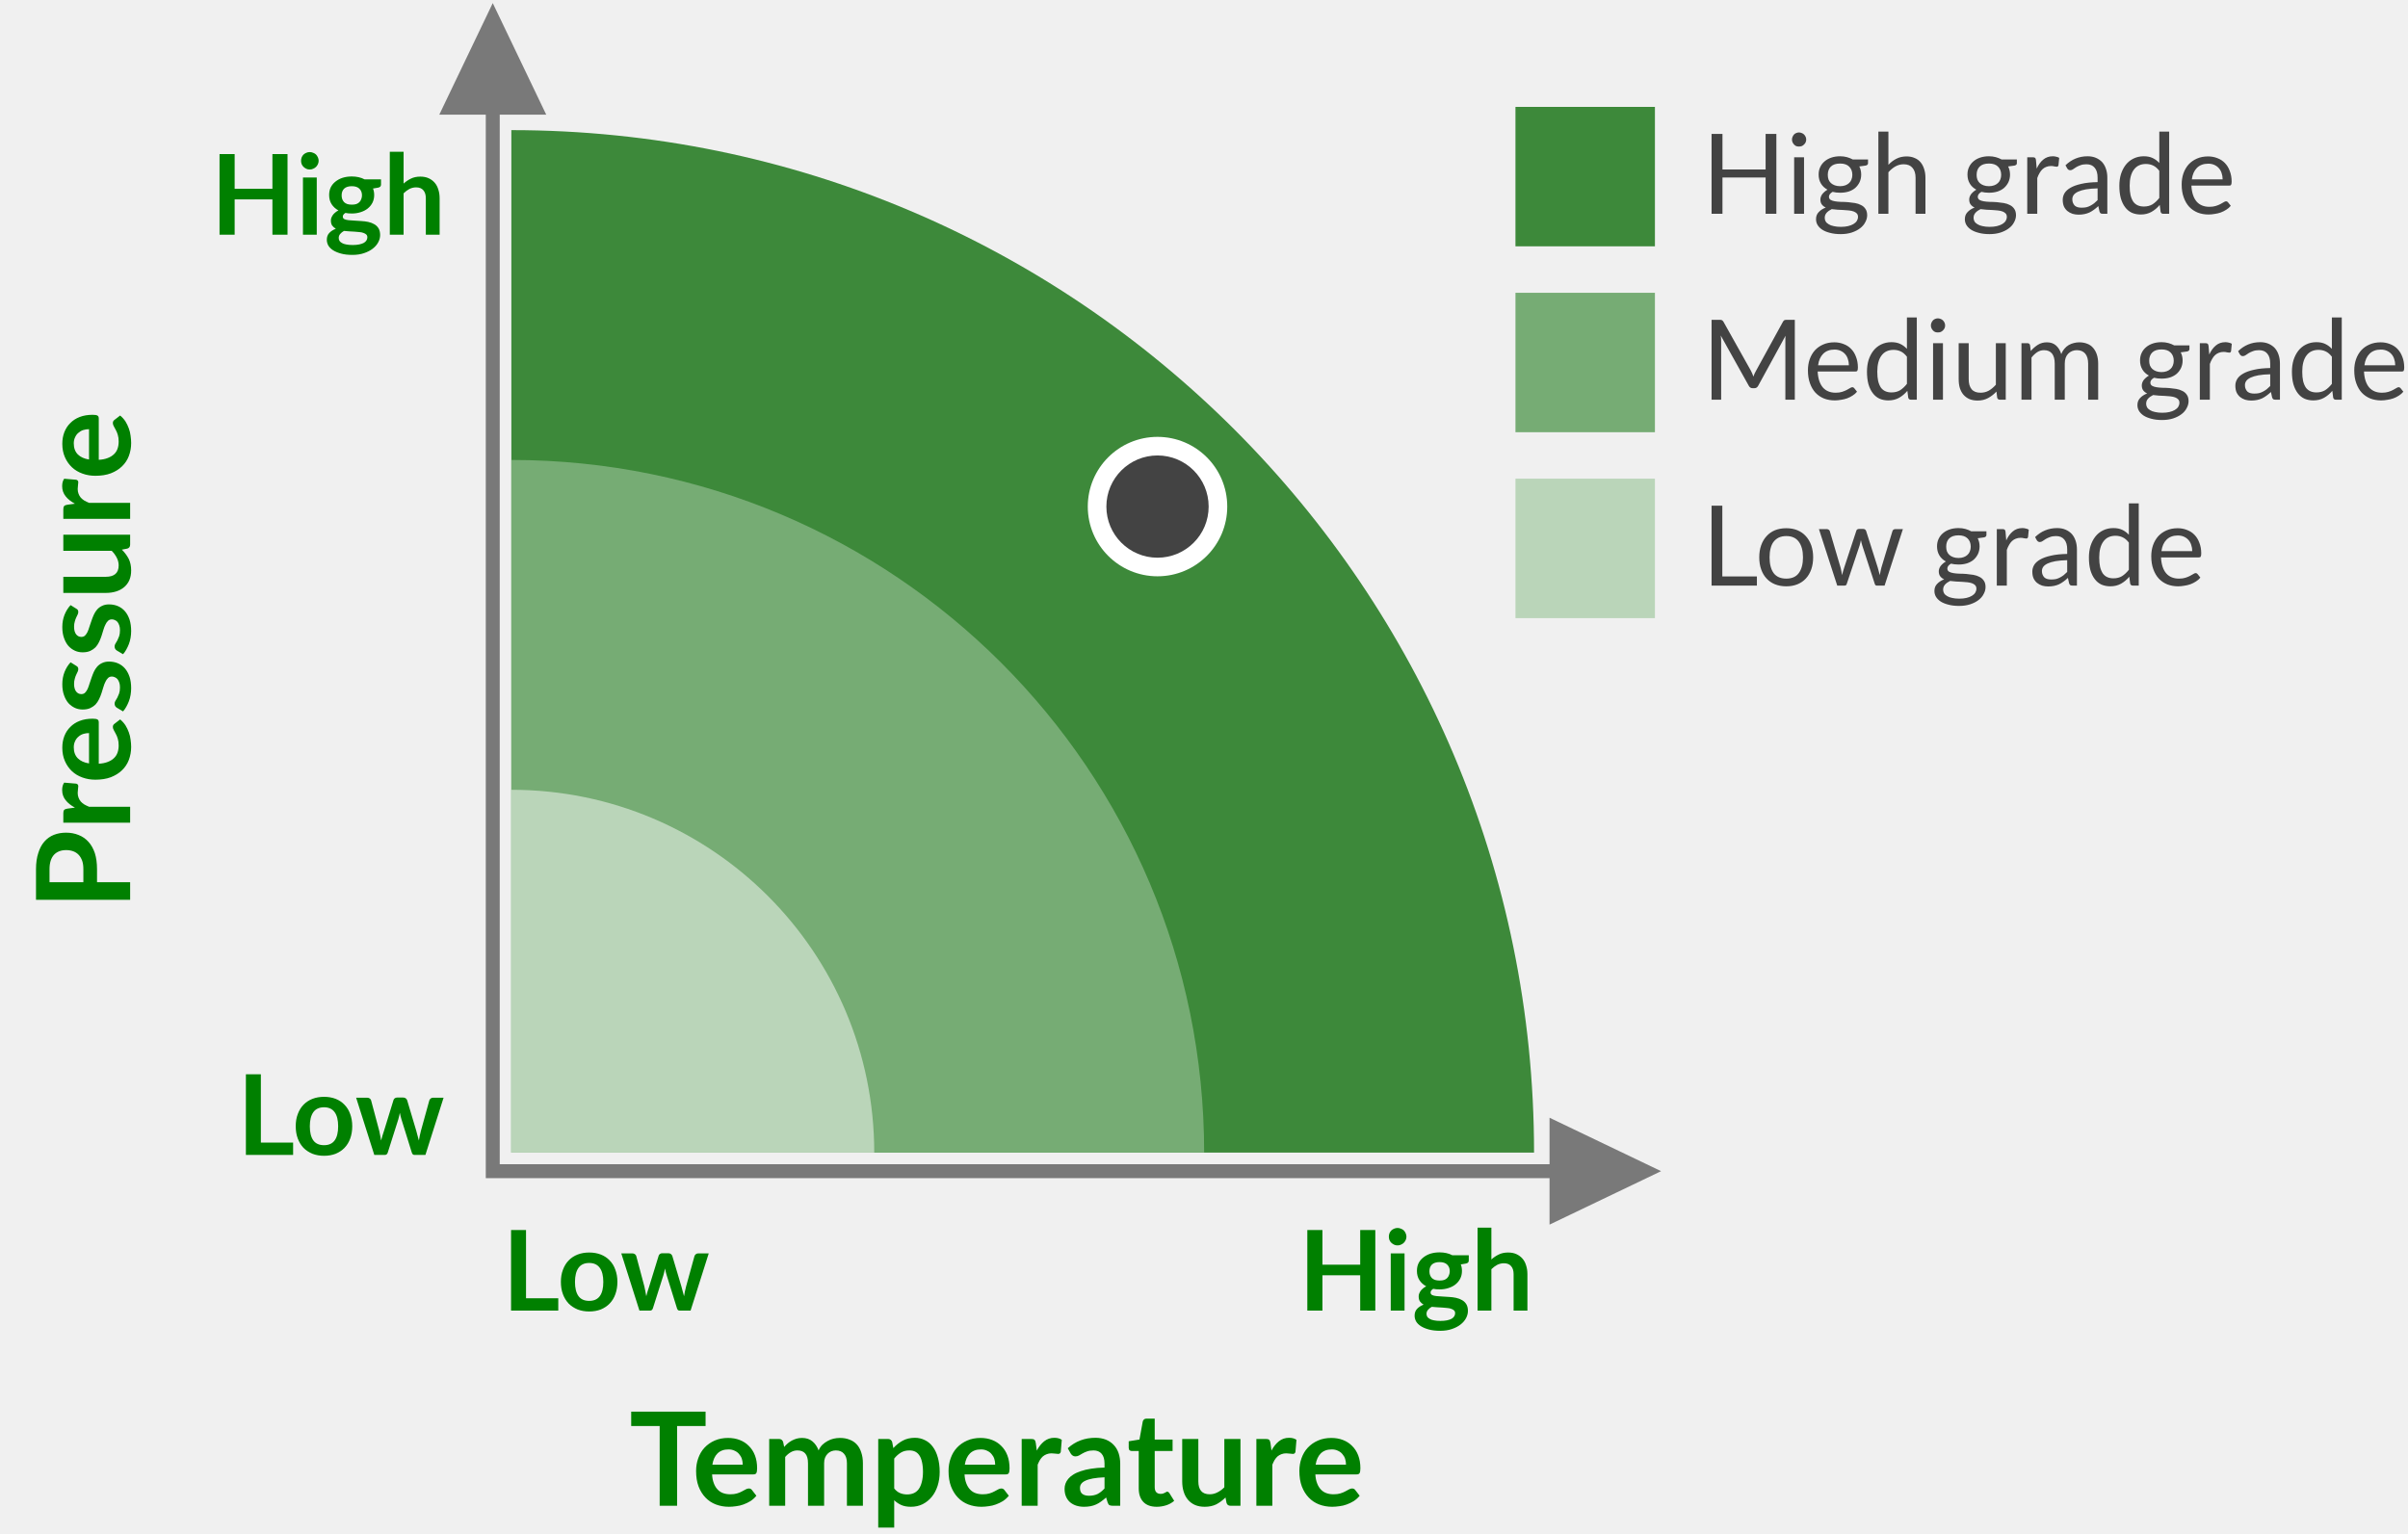
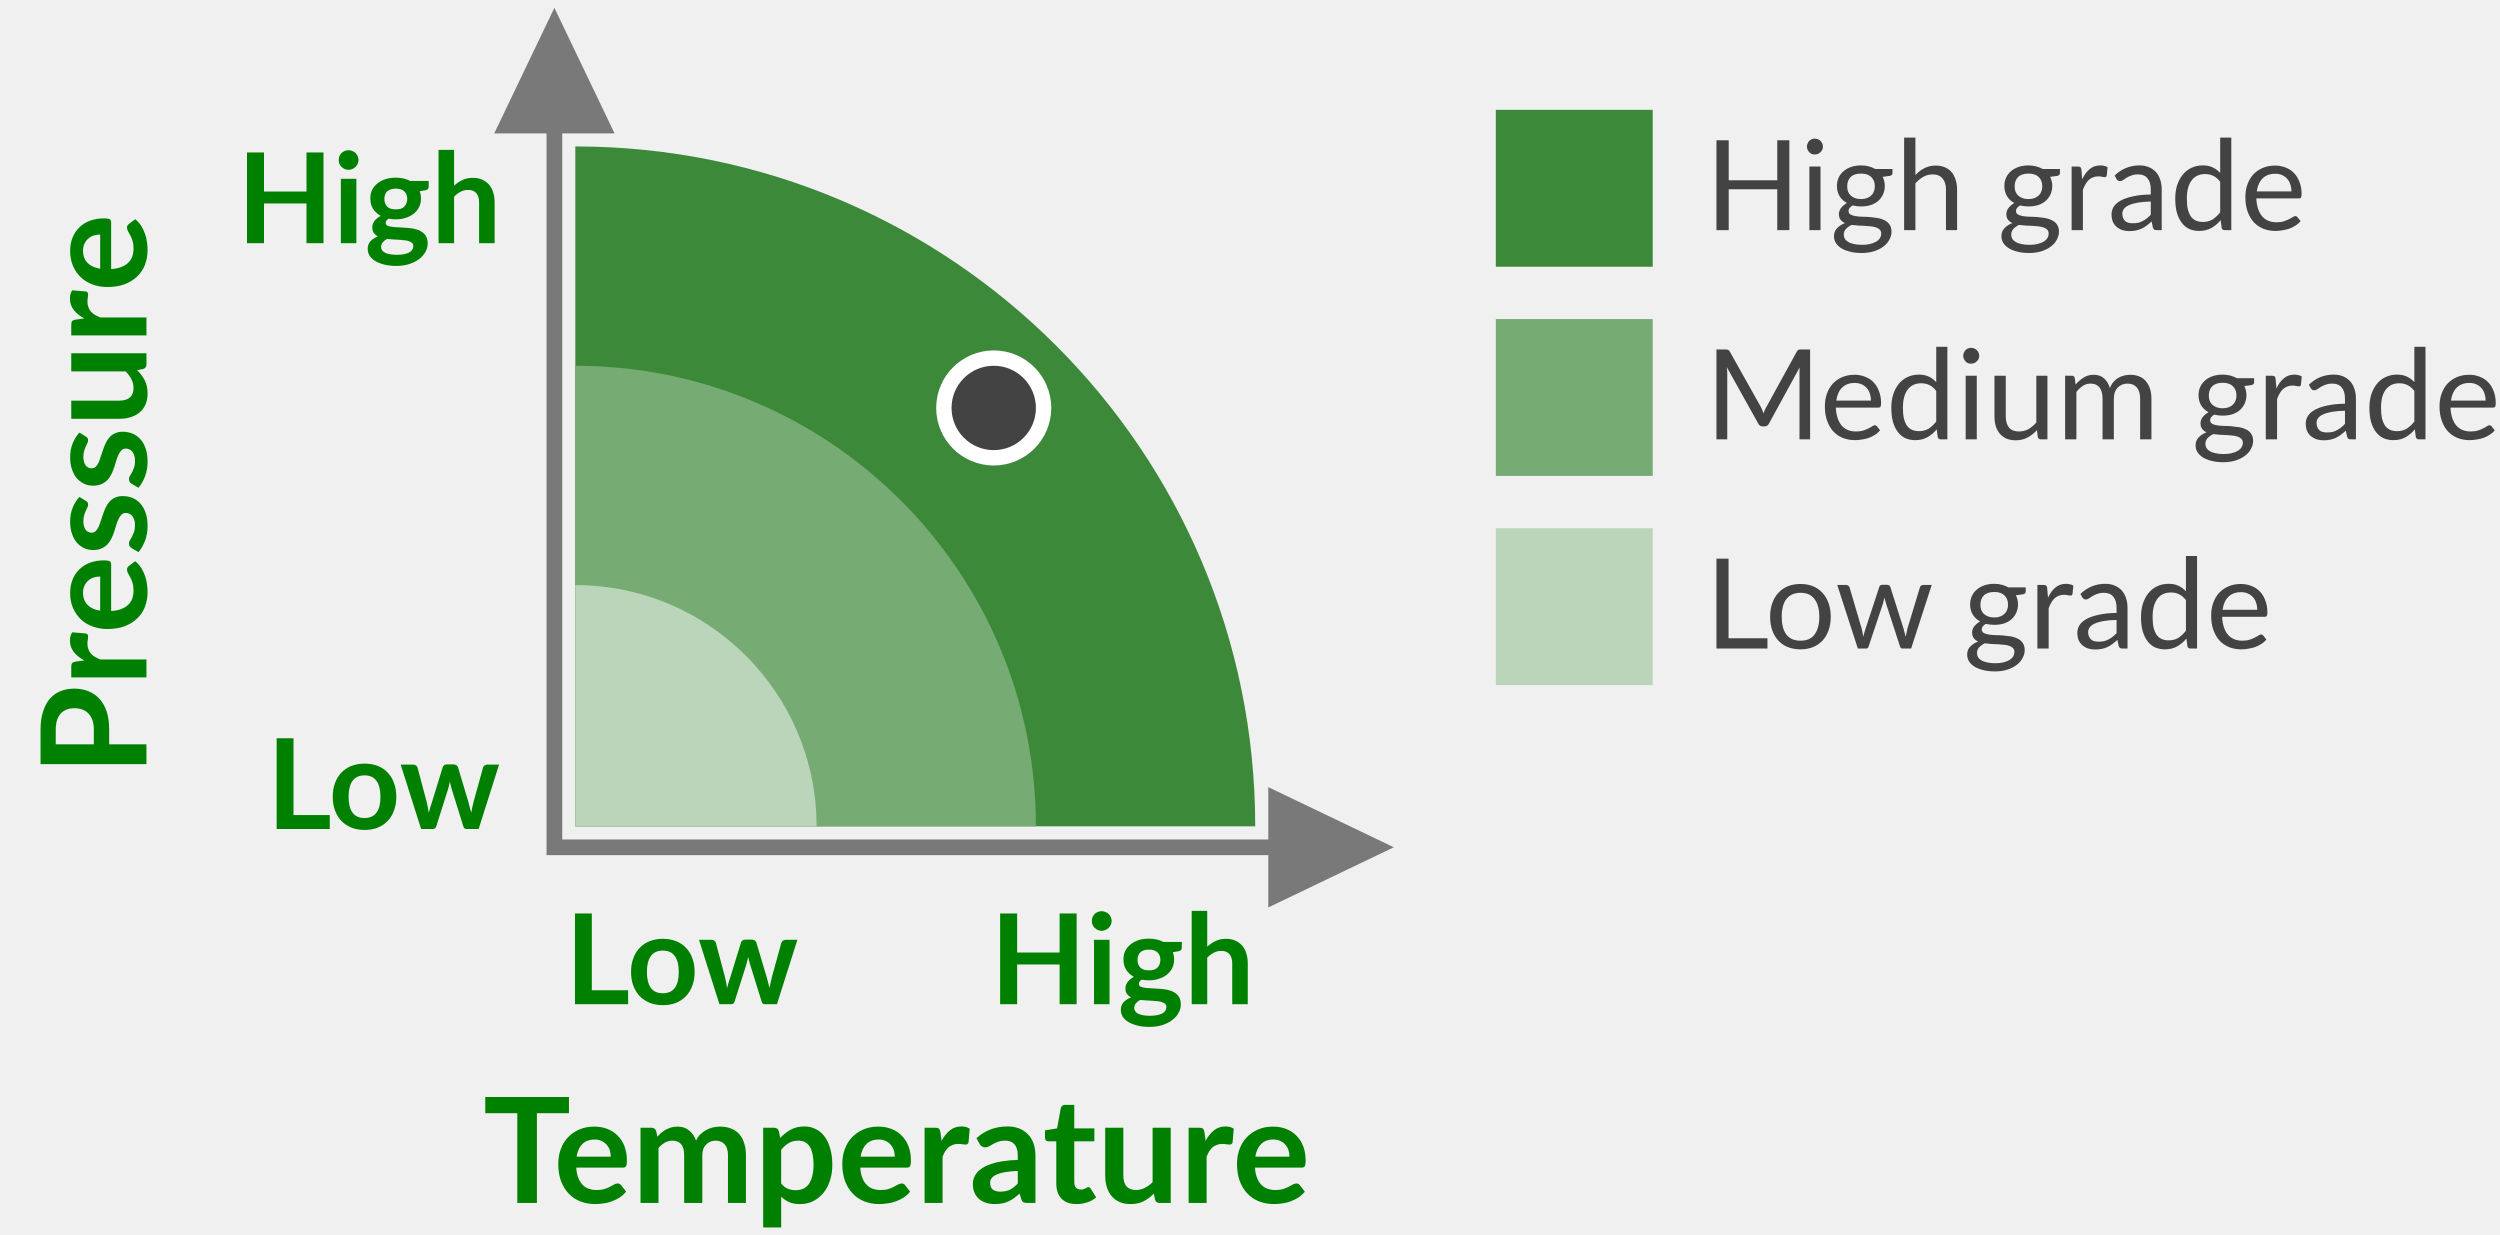
- <svg xmlns="http://www.w3.org/2000/svg" width="259" height="165" viewBox="0 0 259 165">
+ <svg xmlns="http://www.w3.org/2000/svg" width="239" height="118" viewBox="0 0 239 118">
  <g fill="none" fill-rule="evenodd">
-     <path d="M0 0h259v165H0V0z" />
-     <text font-family="Lato-Bold, Lato" font-size="12" font-weight="bold" fill="green" transform="translate(0 .333)">
-       <tspan x="139.644" y="140.667">High</tspan>
+     <path d="M0 0h239v118H0z" />
+     <text font-family="Lato-Bold, Lato" font-size="12" font-weight="bold" fill="green" transform="translate(0 .75)">
+       <tspan x="94.644" y="95.25">High</tspan>
    </text>
-     <text font-family="Lato-Bold, Lato" font-size="12" font-weight="bold" fill="green" transform="translate(0 .333)">
-       <tspan x="54" y="140.667">Low</tspan>
+     <text font-family="Lato-Bold, Lato" font-size="12" font-weight="bold" fill="green" transform="translate(0 .75)">
+       <tspan x="54" y="95.25">Low</tspan>
    </text>
-     <text font-family="Lato-Bold, Lato" font-size="14" font-weight="bold" fill="green" transform="translate(0 .333)">
-       <tspan x="67.686" y="161.667">Temperature</tspan>
+     <text font-family="Lato-Bold, Lato" font-size="14" font-weight="bold" fill="green" transform="translate(0 .75)">
+       <tspan x="46.186" y="114.25">Temperature</tspan>
    </text>
-     <path fill="#797979" fill-rule="nonzero" d="M52.25 12.333h-5l5.75-12 5.75 12h-5v112.916l112.916.001v-5l12 5.75-12 5.75v-5H52.25z" />
-     <path d="M55 124h110c0-60.751-49.249-110-110-110v110z" fill="#3D893A" fill-rule="nonzero" />
-     <path d="M55 124h74.516c0-41.154-33.362-74.516-74.516-74.516V124z" fill="#76AC74" fill-rule="nonzero" />
-     <path d="M55 124h39.032c0-21.557-17.475-39.032-39.032-39.032V124z" fill="#BAD5B9" fill-rule="nonzero" />
-     <text font-family="Lato-Bold, Lato" font-size="12" font-weight="bold" fill="green" transform="translate(0 .333)">
-       <tspan x="25.482" y="123.917">Low</tspan>
+     <path fill="#797979" fill-rule="nonzero" d="M52.25 12.75h-5L53 .75l5.75 12h-5v67.5h67.5v-5l12 5.75-12 5.75v-5h-69z" />
+     <path d="M55 79h65c0-35.899-29.101-65-65-65v65z" fill="#3D893A" fill-rule="nonzero" />
+     <path d="M55 79h44.032c0-24.318-19.714-44.032-44.032-44.032V79z" fill="#76AC74" fill-rule="nonzero" />
+     <path d="M55 79h23.065c0-12.738-10.327-23.065-23.065-23.065V79z" fill="#BAD5B9" fill-rule="nonzero" />
+     <text font-family="Lato-Bold, Lato" font-size="12" font-weight="bold" fill="green" transform="translate(0 .75)">
+       <tspan x="25.482" y="78.5">Low</tspan>
    </text>
-     <text font-family="Lato-Bold, Lato" font-size="12" font-weight="bold" fill="green" transform="translate(0 .333)">
-       <tspan x="22.644" y="24.917">High</tspan>
+     <text font-family="Lato-Bold, Lato" font-size="12" font-weight="bold" fill="green" transform="translate(0 .75)">
+       <tspan x="22.644" y="22.5">High</tspan>
    </text>
-     <text transform="rotate(-90 8.667 70.083)" font-family="Lato-Bold, Lato" font-size="14" font-weight="bold" fill="green">
-       <tspan x="-19.174" y="75.417">Pressure</tspan>
+     <text transform="rotate(-90 8.875 46.125)" font-family="Lato-Bold, Lato" font-size="14" font-weight="bold" fill="green">
+       <tspan x="-19.174" y="51.25">Pressure</tspan>
    </text>
    <g>
-       <text font-family="Lato-Regular, Lato" font-size="12" fill="#434343" transform="translate(163 11)">
+       <text font-family="Lato-Regular, Lato" font-size="12" fill="#434343" transform="translate(143 10)">
        <tspan x="20" y="52">Low grade</tspan>
      </text>
-       <path fill="#BAD5B9" fill-rule="nonzero" d="M163 51.5h15v15h-15z" />
-       <text font-family="Lato-Regular, Lato" font-size="12" fill="#434343" transform="translate(163 11)">
+       <path fill="#BAD5B9" fill-rule="nonzero" d="M143 50.5h15v15h-15z" />
+       <text font-family="Lato-Regular, Lato" font-size="12" fill="#434343" transform="translate(143 10)">
        <tspan x="20" y="32">Medium grade</tspan>
      </text>
-       <path fill="#76AC74" fill-rule="nonzero" d="M163 31.5h15v15h-15z" />
-       <text font-family="Lato-Regular, Lato" font-size="12" fill="#434343" transform="translate(163 11)">
+       <path fill="#76AC74" fill-rule="nonzero" d="M143 30.5h15v15h-15z" />
+       <text font-family="Lato-Regular, Lato" font-size="12" fill="#434343" transform="translate(143 10)">
        <tspan x="20" y="12">High grade</tspan>
      </text>
-       <path fill="#3D893A" fill-rule="nonzero" d="M163 11.5h15v15h-15z" />
+       <path fill="#3D893A" fill-rule="nonzero" d="M143 10.5h15v15h-15z" />
    </g>
    <g fill-rule="nonzero">
-       <path d="M124.5 47a7.5 7.5 0 1 1 0 15 7.5 7.5 0 0 1 0-15z" fill="#FFF" />
-       <path d="M124.5 49a5.5 5.5 0 1 0 0 11 5.5 5.5 0 0 0 0-11z" fill="#434343" />
+       <path d="M95 33.5a5.5 5.5 0 1 1 0 11 5.5 5.5 0 0 1 0-11z" fill="#FFF" />
+       <path d="M95 34.967a4.033 4.033 0 1 0 0 8.066 4.033 4.033 0 0 0 0-8.066z" fill="#434343" />
    </g>
  </g>
</svg>
